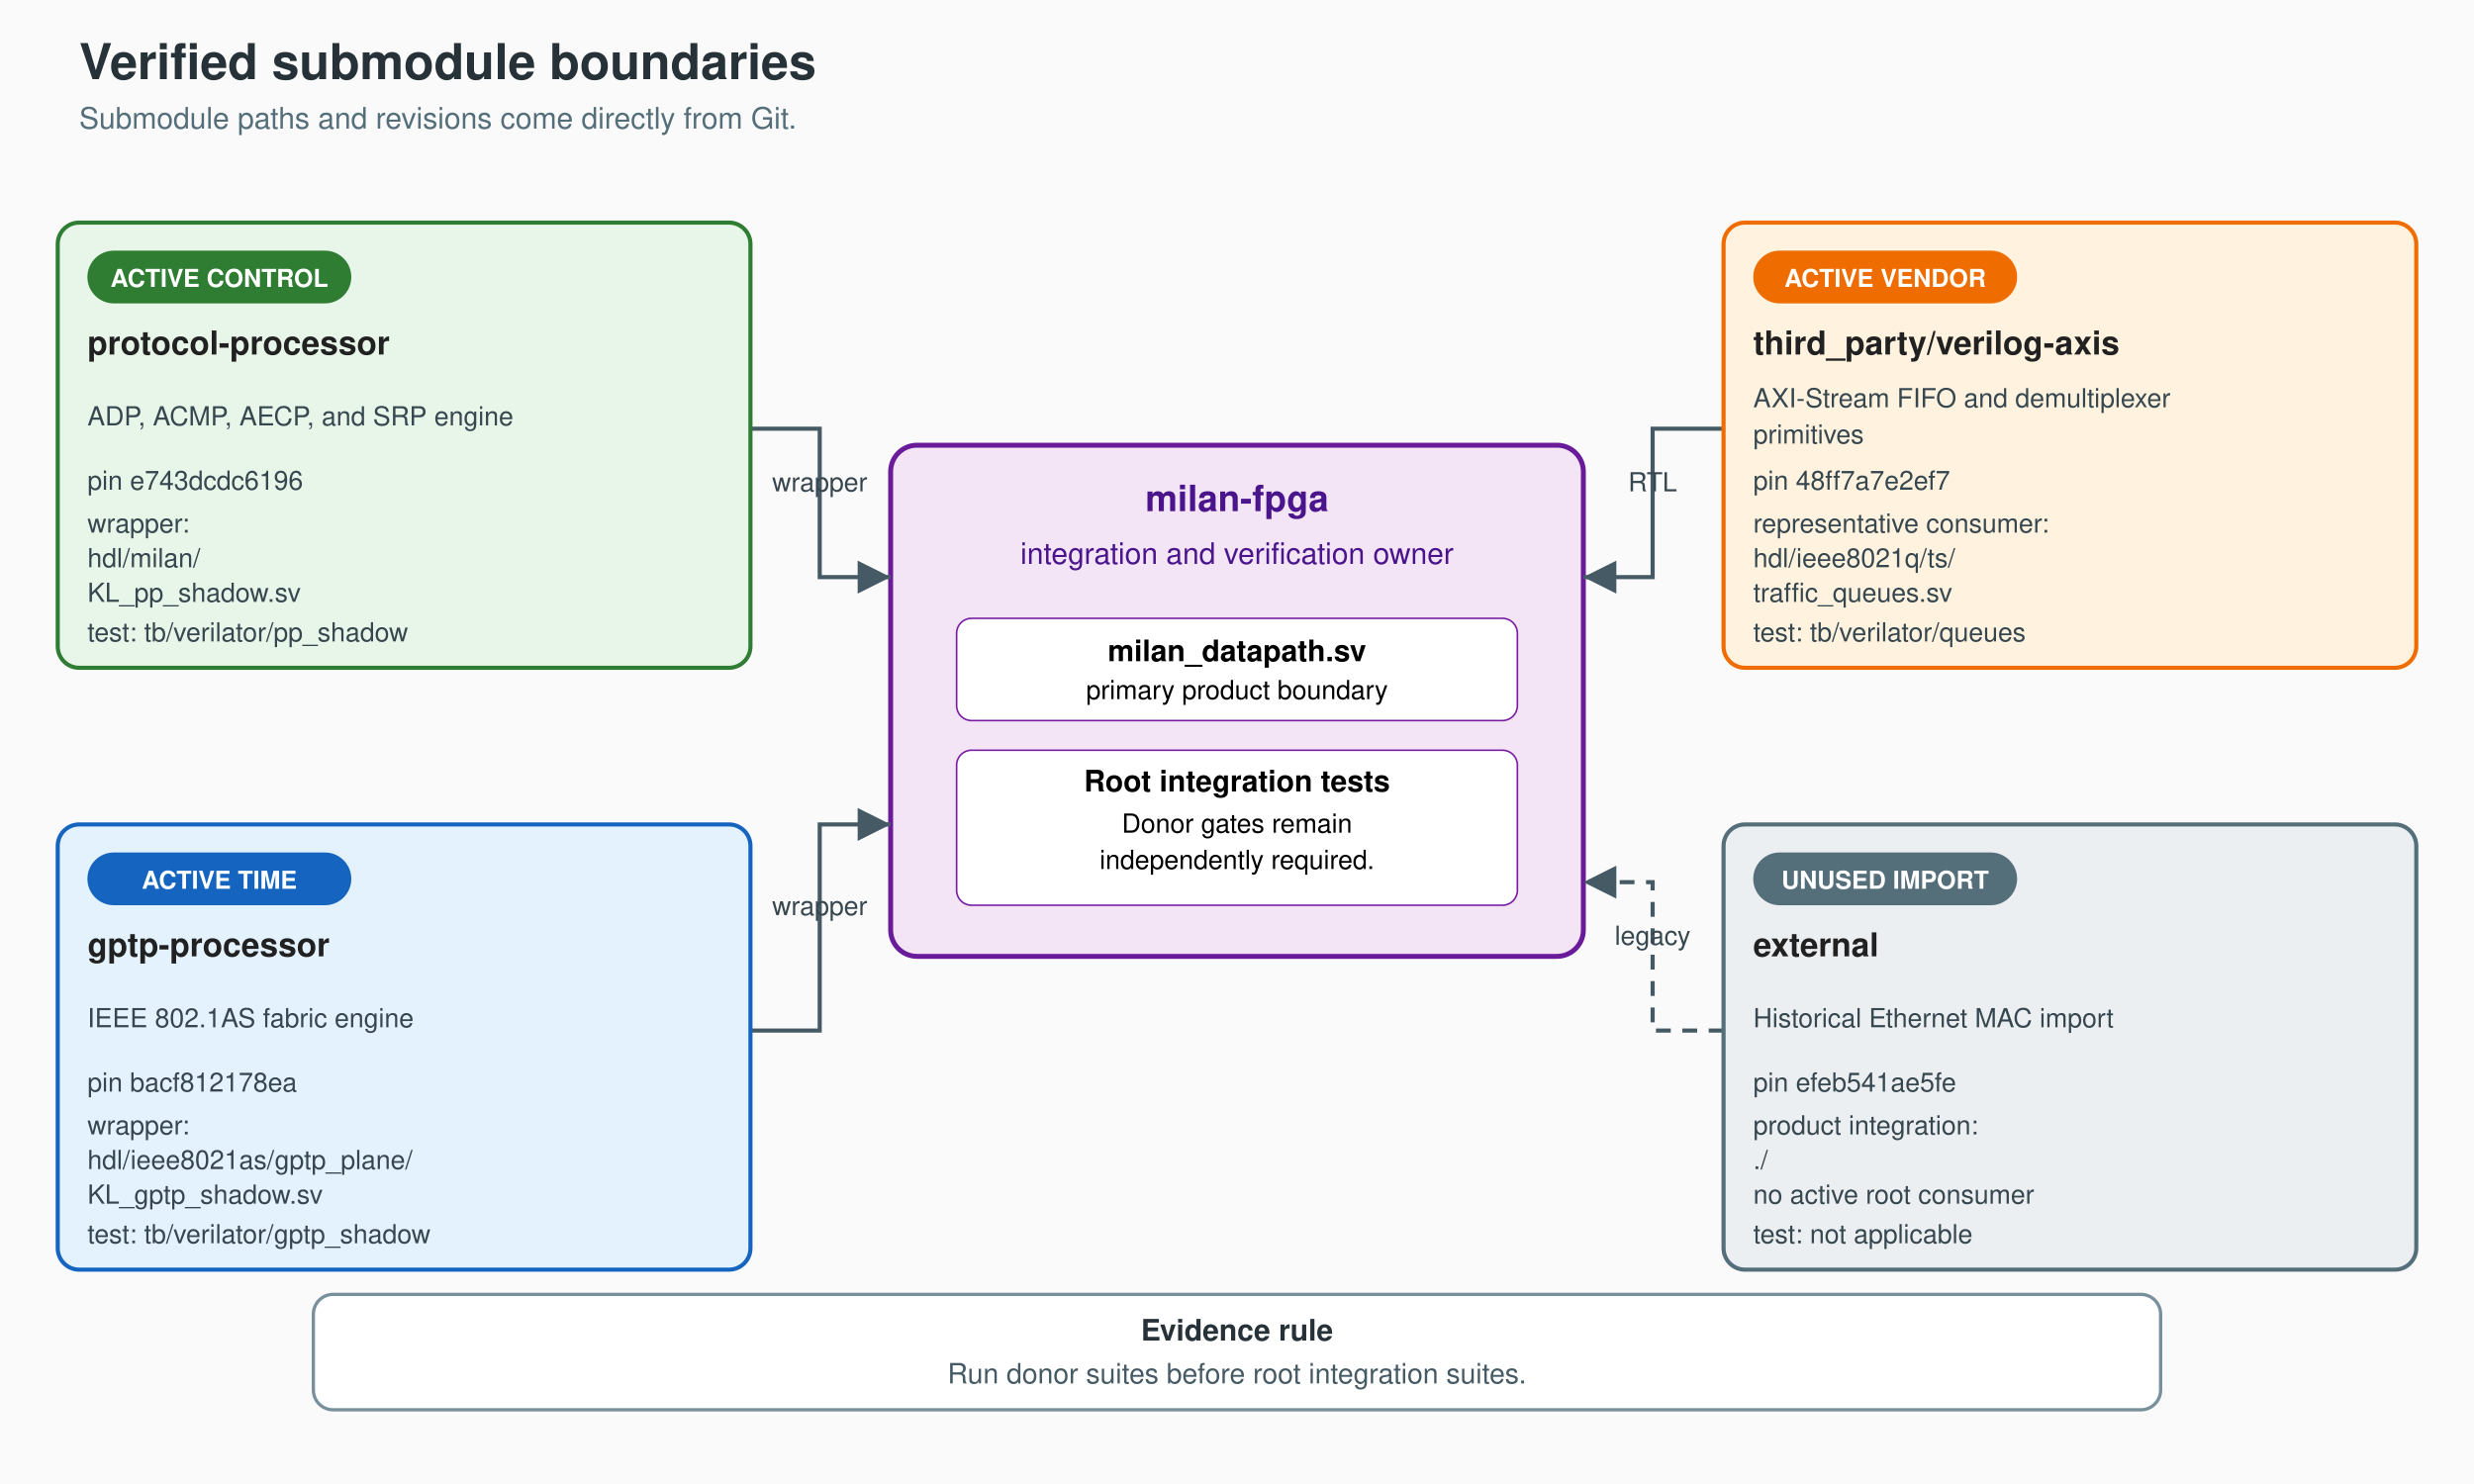
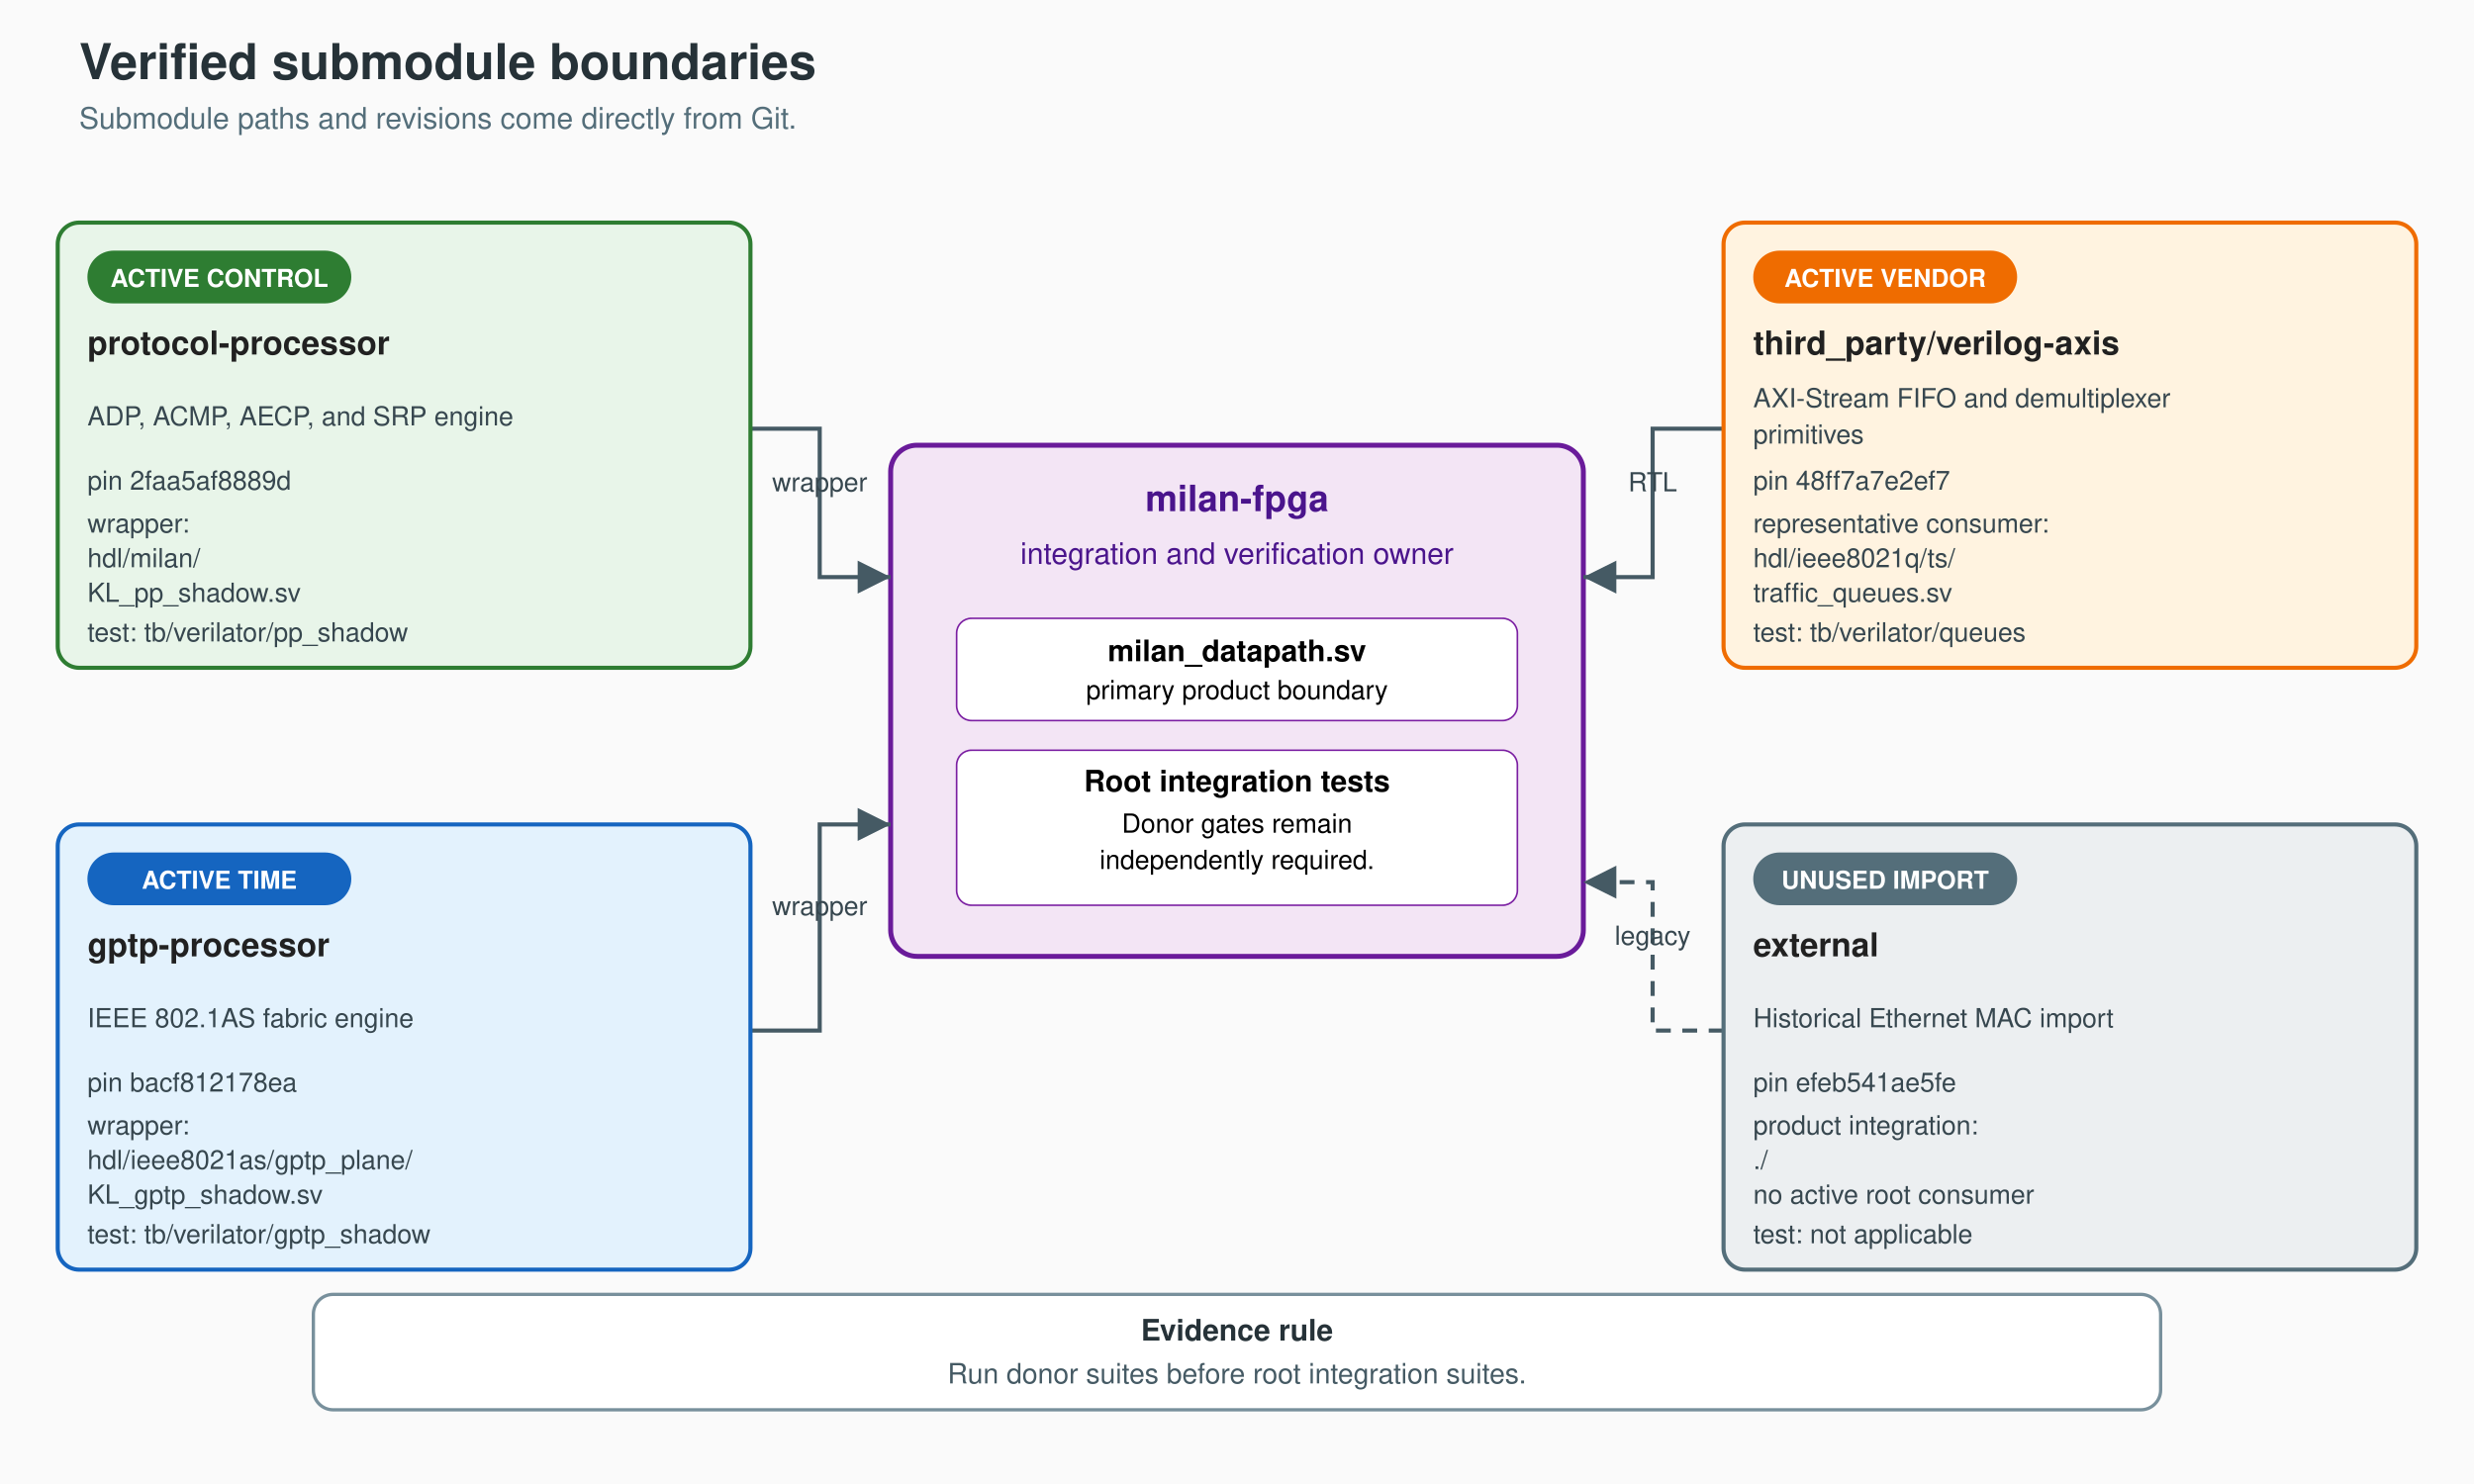
<svg xmlns="http://www.w3.org/2000/svg" width="1500" height="900" viewBox="0 0 1500 900" font-family="Helvetica,Arial,sans-serif">
  <rect width="1500" height="900" fill="#FAFAFA" />
  <defs>
    <marker id="arrow" markerWidth="12" markerHeight="12" refX="8" refY="4" orient="auto">
      <path d="M0,0 L8,4 L0,8 Z" fill="#455A64" />
    </marker>
  </defs>
  <text x="48" y="48" font-size="30" font-weight="bold" fill="#263238">Verified submodule boundaries</text>
  <text x="48" y="78" font-size="18" fill="#546E7A">Submodule paths and revisions come directly from Git.</text>
  <rect x="540" y="270" width="420" height="310" rx="16" fill="#F3E5F5" stroke="#6A1B9A" stroke-width="3" />
  <text x="750" y="310" text-anchor="middle" font-size="22" font-weight="bold" fill="#4A148C">milan-fpga</text>
  <text x="750" y="342" text-anchor="middle" font-size="18" fill="#4A148C">integration and verification owner</text>
  <rect x="580" y="375" width="340" height="62" rx="9" fill="#FFFFFF" stroke="#7B1FA2" />
  <text x="750" y="401" text-anchor="middle" font-size="18" font-weight="bold">milan_datapath.sv</text>
  <text x="750" y="424" text-anchor="middle" font-size="16">primary product boundary</text>
  <rect x="580" y="455" width="340" height="94" rx="9" fill="#FFFFFF" stroke="#7B1FA2" />
  <text x="750" y="480" text-anchor="middle" font-size="18" font-weight="bold">Root integration tests</text>
  <text x="750" y="505" text-anchor="middle" font-size="16">Donor gates remain</text>
  <text x="750" y="527" text-anchor="middle" font-size="16">independently required.</text>
  <path d="M455,260 L497,260 L497,350 L540,350" fill="none" stroke="#455A64" stroke-width="2.5" marker-end="url(#arrow)" />
  <text x="497" y="298" text-anchor="middle" font-size="16" fill="#37474F">wrapper</text>
  <path d="M455,625 L497,625 L497,500 L540,500" fill="none" stroke="#455A64" stroke-width="2.5" marker-end="url(#arrow)" />
  <text x="497" y="555" text-anchor="middle" font-size="16" fill="#37474F">wrapper</text>
  <path d="M1045,260 L1002,260 L1002,350 L960,350" fill="none" stroke="#455A64" stroke-width="2.5" marker-end="url(#arrow)" />
  <text x="1002" y="298" text-anchor="middle" font-size="16" fill="#37474F">RTL</text>
  <path d="M1045,625 L1002,625 L1002,535 L960,535" fill="none" stroke="#455A64" stroke-width="2.5" marker-end="url(#arrow)" stroke-dasharray="9,7" />
  <text x="1002" y="573" text-anchor="middle" font-size="16" fill="#37474F">legacy</text>
  <rect x="35" y="135" width="420" height="270" rx="13" fill="#E8F5E9" stroke="#2E7D32" stroke-width="2.5" />
  <rect x="53" y="152" width="160" height="32" rx="16" fill="#2E7D32" />
  <text x="133" y="174" text-anchor="middle" font-size="15" font-weight="bold" fill="#FFFFFF">ACTIVE CONTROL</text>
  <text x="53" y="215" font-size="20" font-weight="bold" fill="#212121">protocol-processor</text>
  <text x="53" y="258" font-size="16" fill="#37474F">ADP, ACMP, AECP, and SRP engine</text>
-   <text x="53" y="297" font-size="16" fill="#37474F">pin e743dcdc6196</text>
+   <text x="53" y="297" font-size="16" fill="#37474F">pin 2faa5af8889d</text>
  <text x="53" y="323" font-size="16" fill="#37474F">wrapper:</text>
  <text x="53" y="344" font-size="16" fill="#37474F">hdl/milan/</text>
  <text x="53" y="365" font-size="16" fill="#37474F">KL_pp_shadow.sv</text>
  <text x="53" y="389" font-size="16" fill="#37474F">test: tb/verilator/pp_shadow</text>
  <rect x="35" y="500" width="420" height="270" rx="13" fill="#E3F2FD" stroke="#1565C0" stroke-width="2.5" />
  <rect x="53" y="517" width="160" height="32" rx="16" fill="#1565C0" />
  <text x="133" y="539" text-anchor="middle" font-size="15" font-weight="bold" fill="#FFFFFF">ACTIVE TIME</text>
  <text x="53" y="580" font-size="20" font-weight="bold" fill="#212121">gptp-processor</text>
  <text x="53" y="623" font-size="16" fill="#37474F">IEEE 802.1AS fabric engine</text>
  <text x="53" y="662" font-size="16" fill="#37474F">pin bacf812178ea</text>
  <text x="53" y="688" font-size="16" fill="#37474F">wrapper:</text>
  <text x="53" y="709" font-size="16" fill="#37474F">hdl/ieee8021as/gptp_plane/</text>
  <text x="53" y="730" font-size="16" fill="#37474F">KL_gptp_shadow.sv</text>
  <text x="53" y="754" font-size="16" fill="#37474F">test: tb/verilator/gptp_shadow</text>
  <rect x="1045" y="135" width="420" height="270" rx="13" fill="#FFF3E0" stroke="#EF6C00" stroke-width="2.5" />
  <rect x="1063" y="152" width="160" height="32" rx="16" fill="#EF6C00" />
  <text x="1143" y="174" text-anchor="middle" font-size="15" font-weight="bold" fill="#FFFFFF">ACTIVE VENDOR</text>
  <text x="1063" y="215" font-size="20" font-weight="bold" fill="#212121">third_party/verilog-axis</text>
  <text x="1063" y="247" font-size="16" fill="#37474F">AXI-Stream FIFO and demultiplexer</text>
  <text x="1063" y="269" font-size="16" fill="#37474F">primitives</text>
  <text x="1063" y="297" font-size="16" fill="#37474F">pin 48ff7a7e2ef7</text>
  <text x="1063" y="323" font-size="16" fill="#37474F">representative consumer:</text>
  <text x="1063" y="344" font-size="16" fill="#37474F">hdl/ieee8021q/ts/</text>
  <text x="1063" y="365" font-size="16" fill="#37474F">traffic_queues.sv</text>
  <text x="1063" y="389" font-size="16" fill="#37474F">test: tb/verilator/queues</text>
  <rect x="1045" y="500" width="420" height="270" rx="13" fill="#ECEFF1" stroke="#546E7A" stroke-width="2.5" />
  <rect x="1063" y="517" width="160" height="32" rx="16" fill="#546E7A" />
  <text x="1143" y="539" text-anchor="middle" font-size="15" font-weight="bold" fill="#FFFFFF">UNUSED IMPORT</text>
  <text x="1063" y="580" font-size="20" font-weight="bold" fill="#212121">external</text>
  <text x="1063" y="623" font-size="16" fill="#37474F">Historical Ethernet MAC import</text>
  <text x="1063" y="662" font-size="16" fill="#37474F">pin efeb541ae5fe</text>
  <text x="1063" y="688" font-size="16" fill="#37474F">product integration:</text>
  <text x="1063" y="709" font-size="16" fill="#37474F">./</text>
  <text x="1063" y="730" font-size="16" fill="#37474F">no active root consumer</text>
  <text x="1063" y="754" font-size="16" fill="#37474F">test: not applicable</text>
  <rect x="190" y="785" width="1120" height="70" rx="12" fill="#FFFFFF" stroke="#78909C" stroke-width="2" />
  <text x="750" y="813" text-anchor="middle" font-size="18" font-weight="bold" fill="#263238">Evidence rule</text>
  <text x="750" y="839" text-anchor="middle" font-size="17" fill="#455A64">Run donor suites before root integration suites.</text>
</svg>
